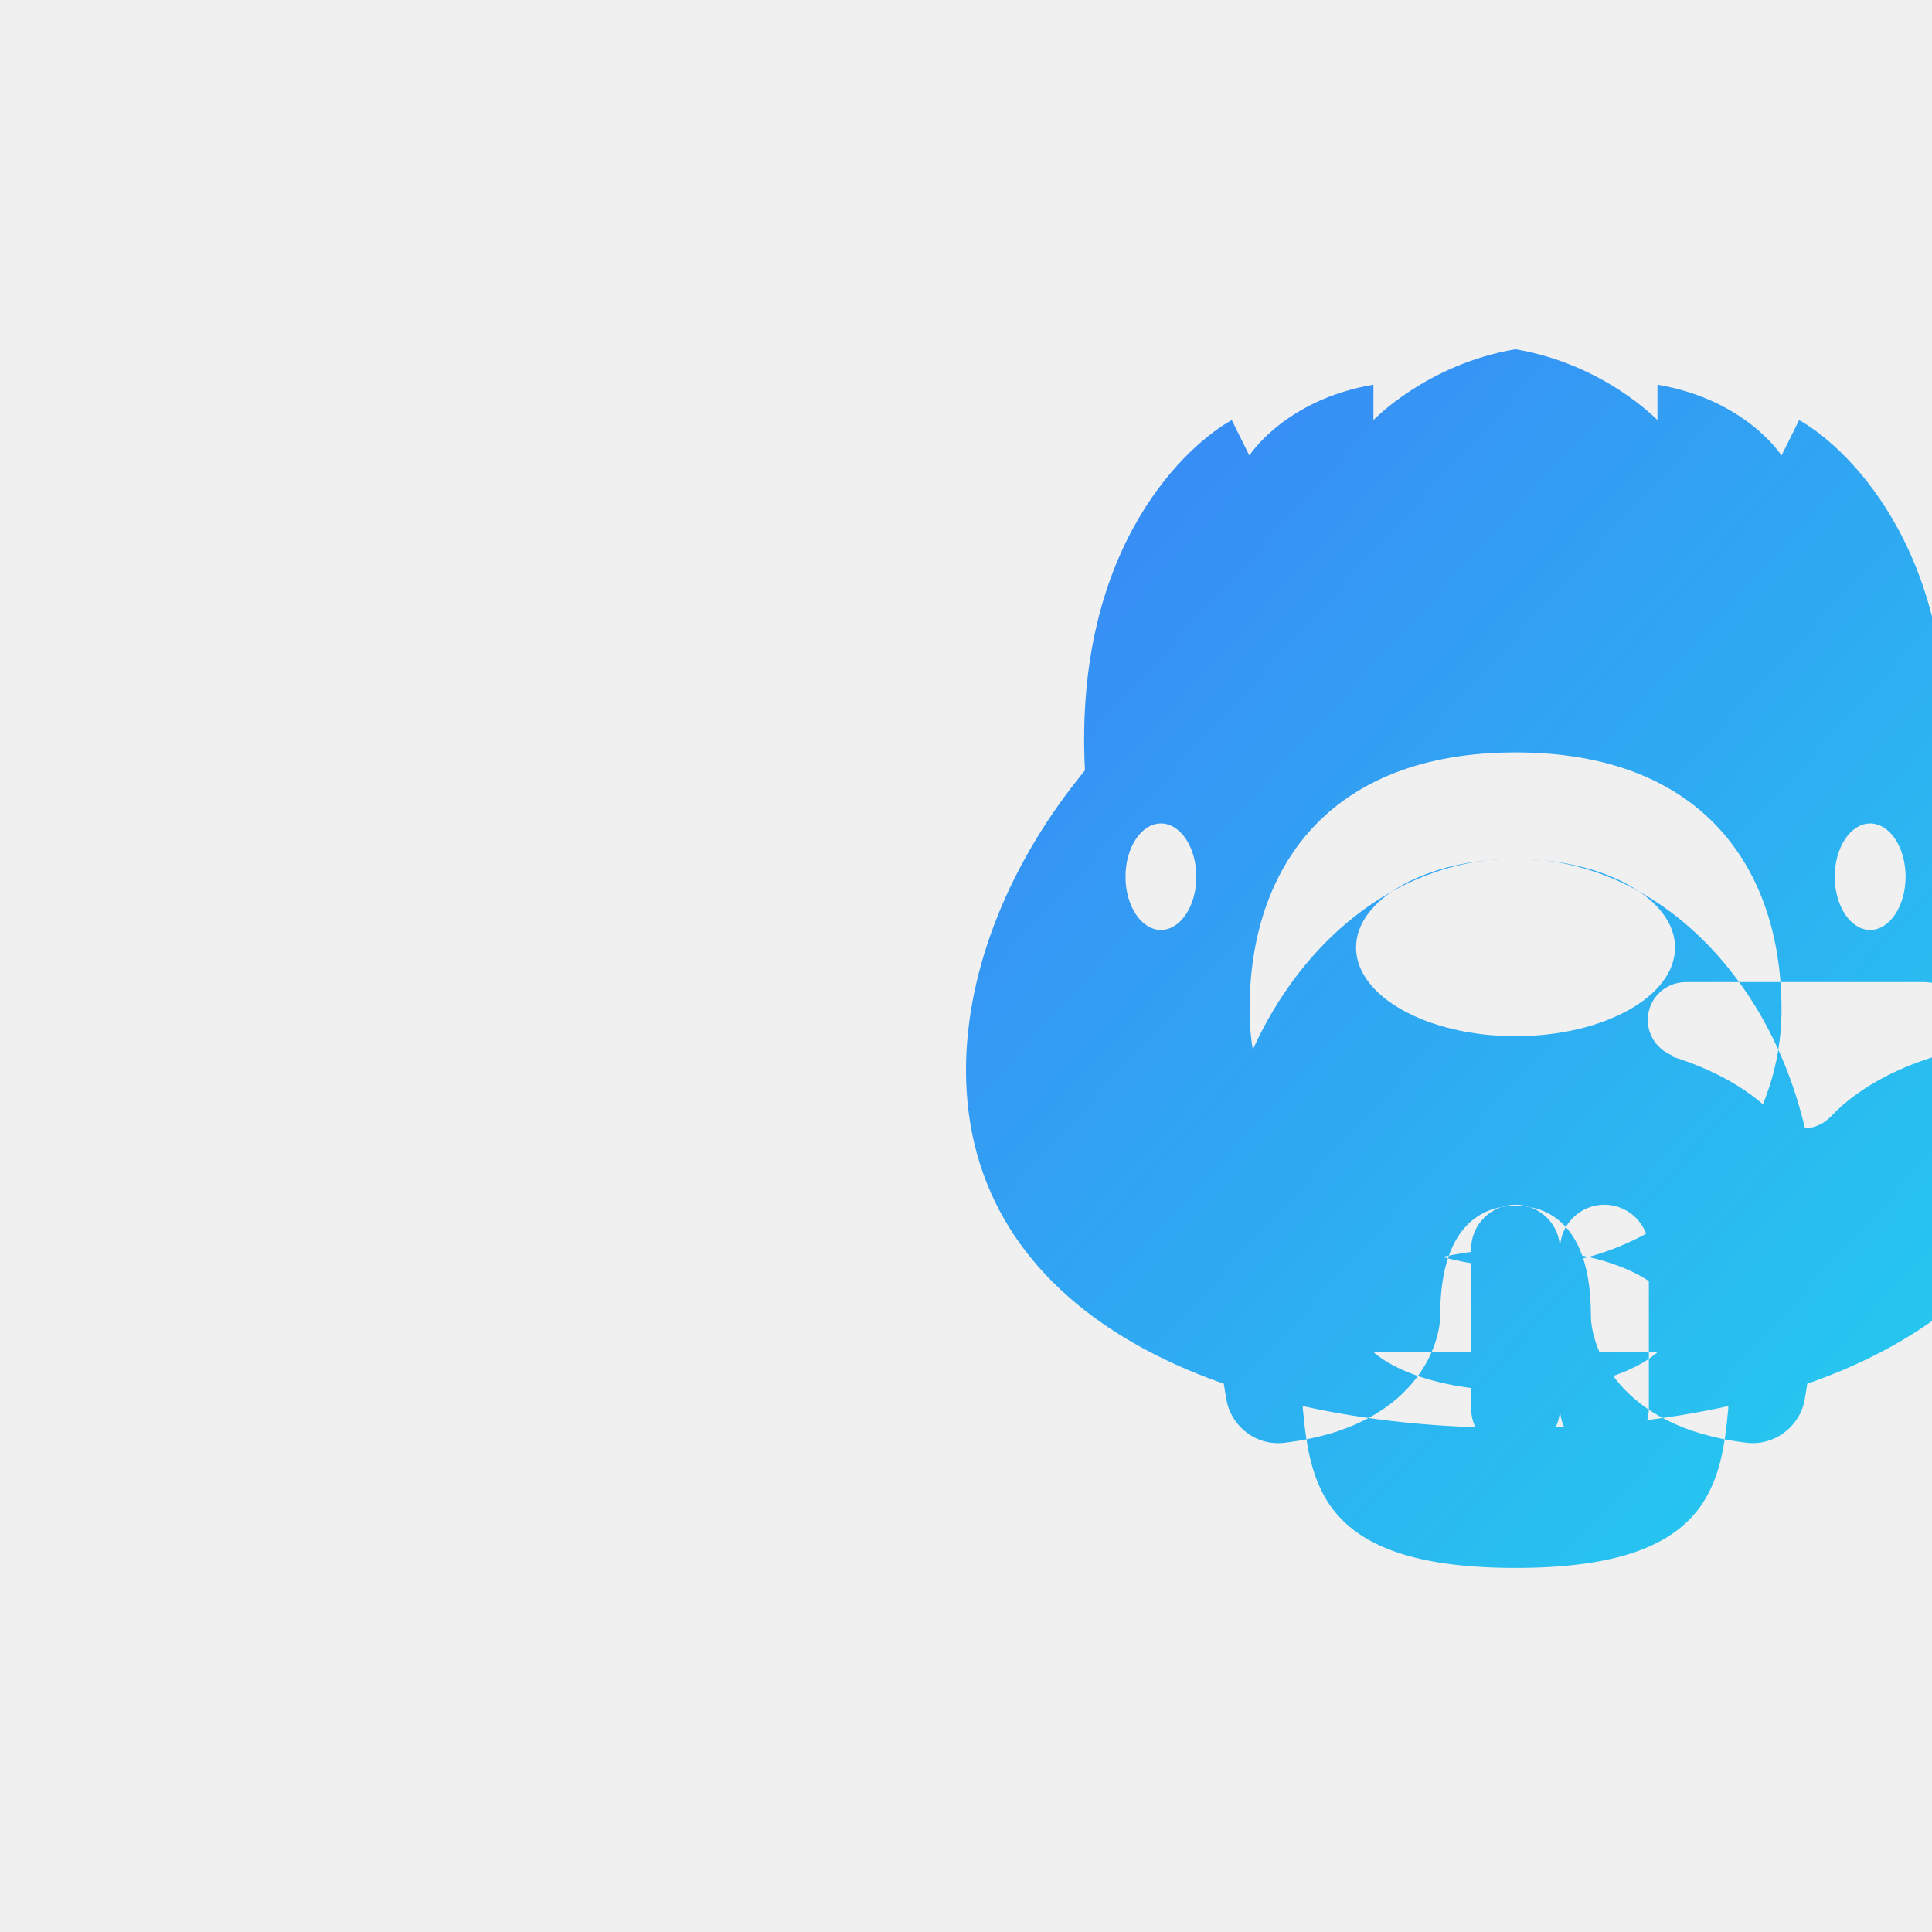
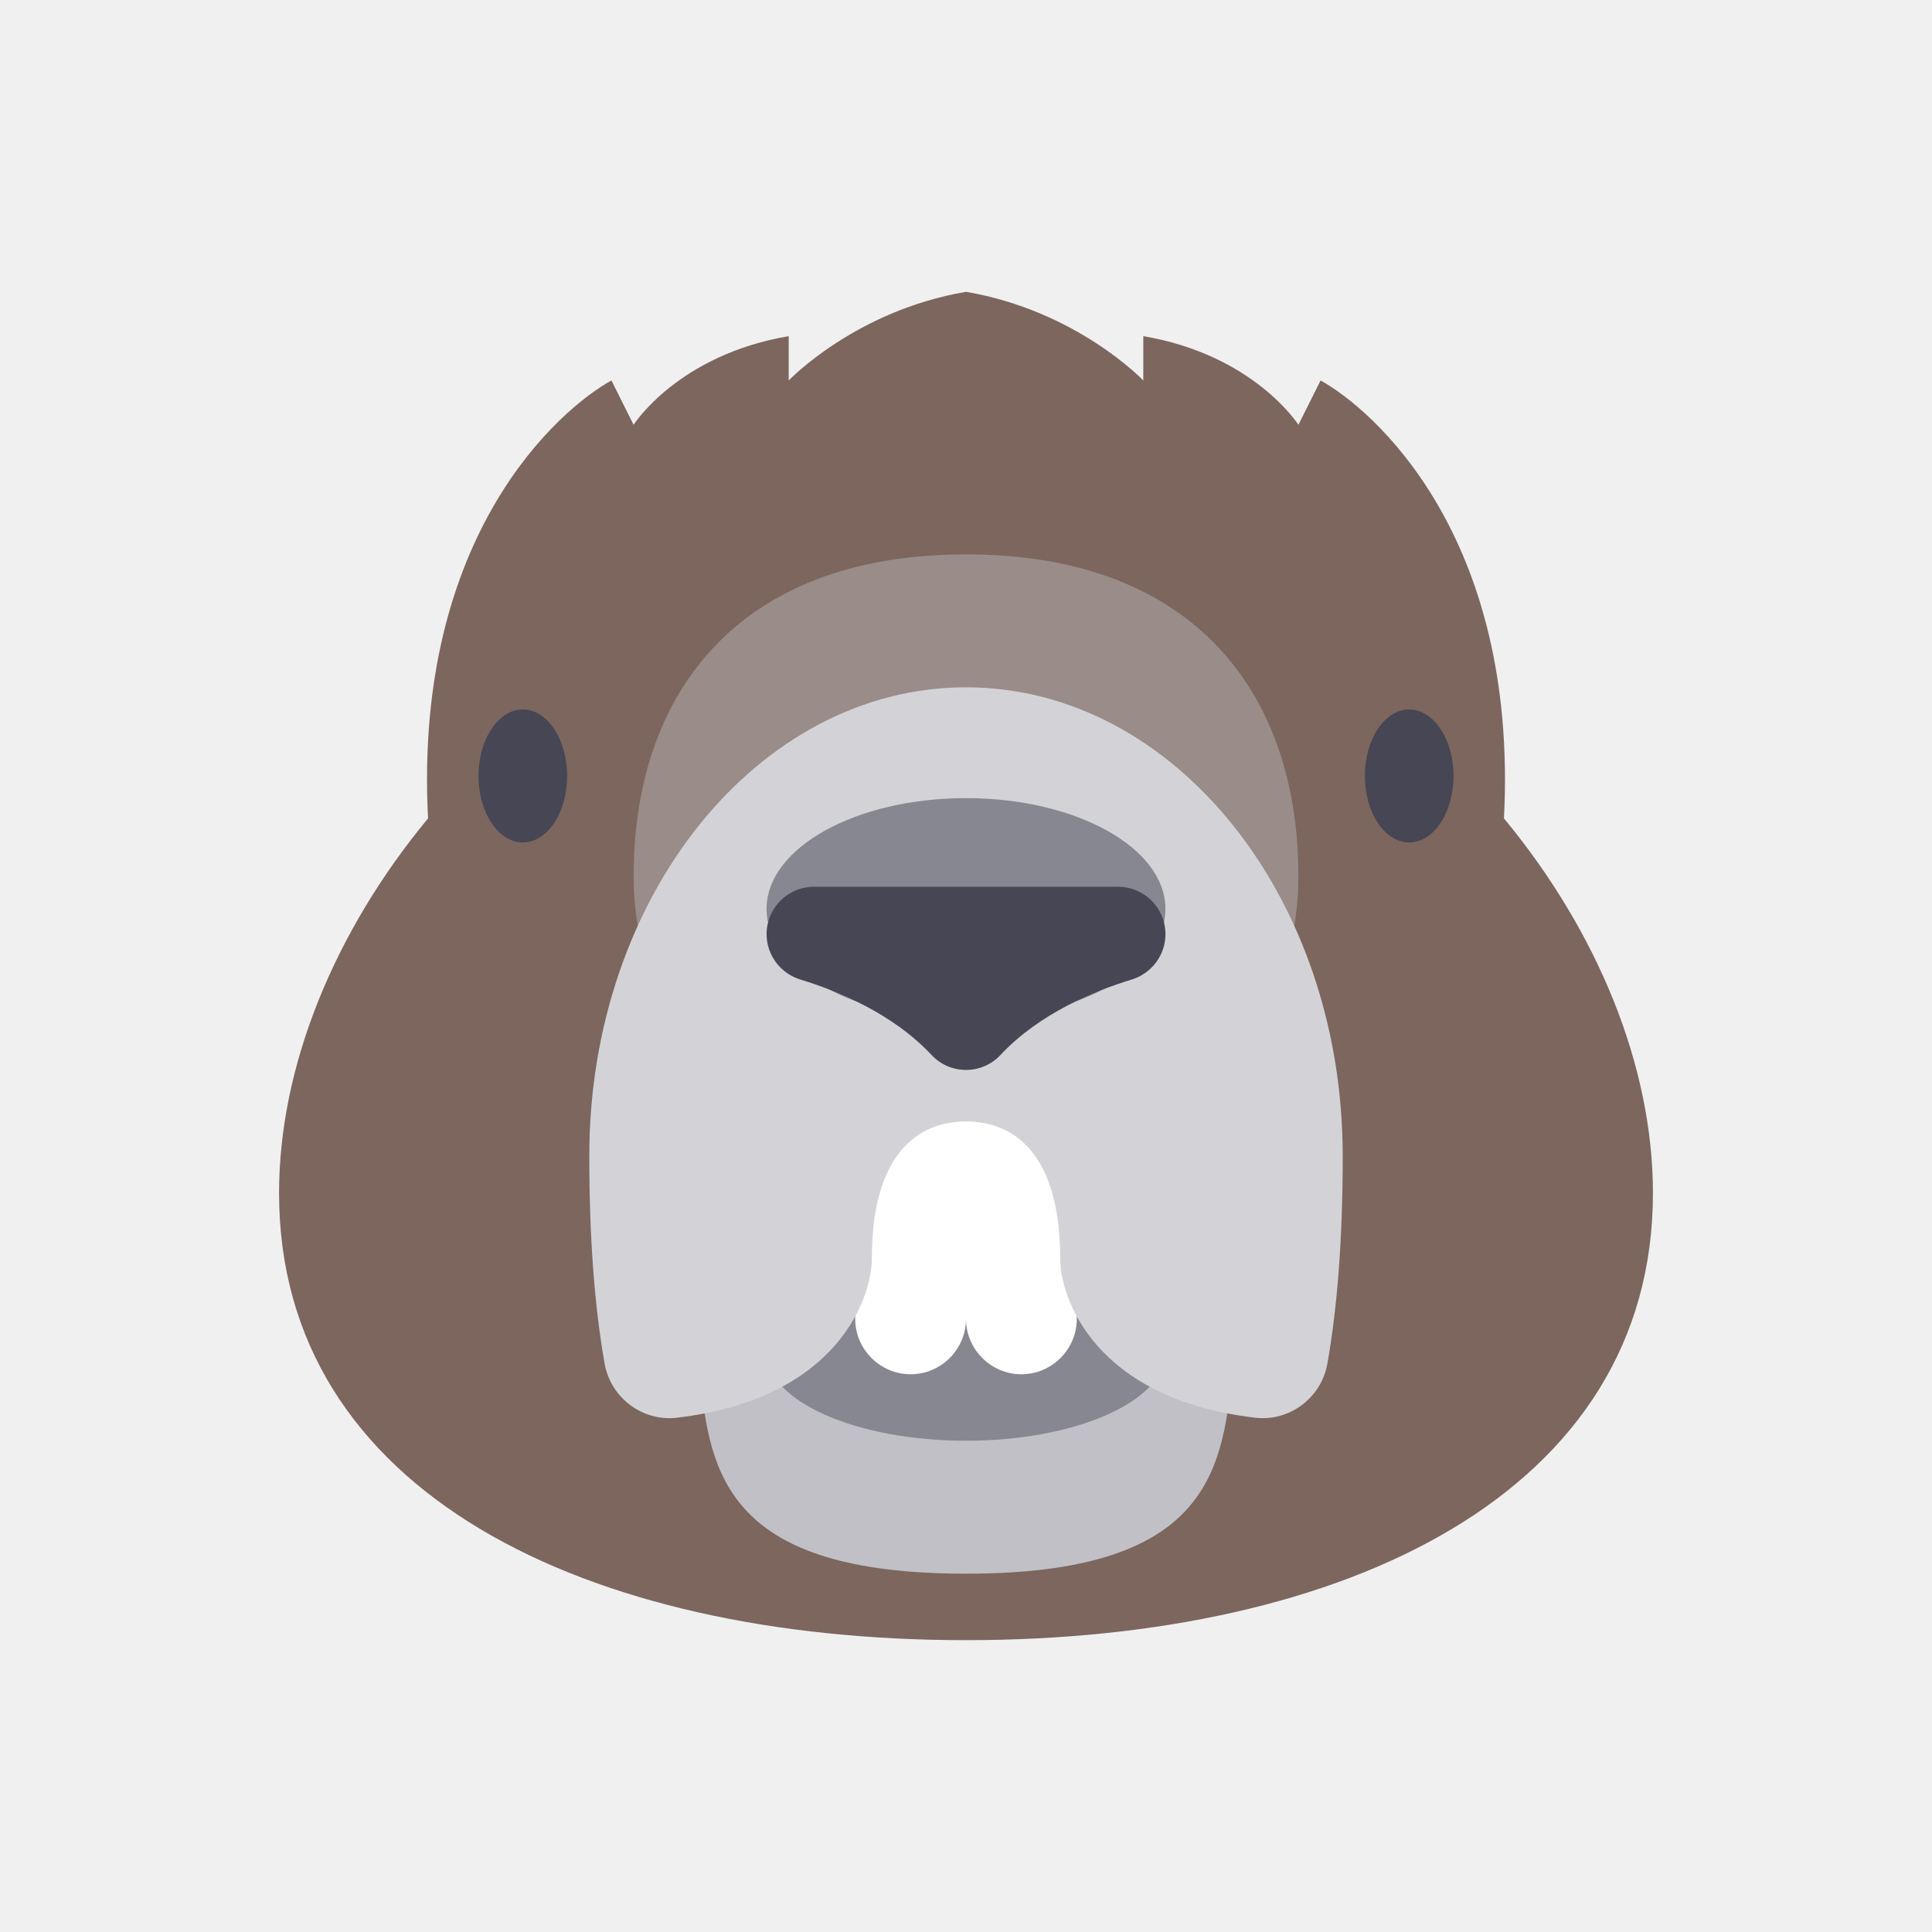
<svg xmlns="http://www.w3.org/2000/svg" width="108" height="108" viewBox="0 0 108 108">
-   <defs>
-     <linearGradient id="iconGradient" x1="0" y1="0" x2="1" y2="1">
-       <stop offset="0%" stop-color="#3b82f6" />
-       <stop offset="100%" stop-color="#22d3ee" />
-     </linearGradient>
-   </defs>
-   <g transform="translate(54,54) scale(0.12)">
-     <path fill="url(#iconGradient)" d="M456.5-91.1c5.4-105.7-49.2-152.6-68.4-163.2l-8.2 16.5c0 0-16.5-26-57.8-33v16.5c0 0-24.8-26-66.1-33h-0.1c-41.3 7-66.1 33-66.1 33v-16.5c-41.3 7-57.8 33-57.8 33l-8.2-16.5c-19.2 10.5-73.8 57.4-68.4 163.2C20.8-49.1 0 1.1 0 48.6c0 111.8 114.6 166.6 256 166.6s256-54.8 256-166.6c0-47.5-20.8-97.7-45.5-139.7z M379.9 20.3c0 66.2-55.4 119.8-123.9 119.8S132.1 86.5 132.1 20.3s37.2-119.8 123.9-119.8 123.9 53.6 123.9 119.8z M355.1 206.1c-3.4 38-10.9 74.3-99.1 74.3s-95.6-36.4-99.1-74.3v-26.2h198.2v26.2z M256 197.9c-41 0-74.3-14.8-74.3-33s33.3-33 74.3-33 74.3 14.8 74.3 33-33.3 33-74.3 33z M235.3 206.1V131.8c0-11.3 9.3-20.6 20.7-20.6s20.7 9.3 20.7 20.6v74.3c0 11.3-9.3 20.6-20.7 20.6s-20.7-9.3-20.7-20.6z M276.7 206.1V131.8c0-11.3 9.3-20.6 20.7-20.6s20.7 9.3 20.7 20.6v74.3c0 11.3-9.3 20.6-20.7 20.6s-20.7-9.3-20.7-20.6z M256-50c-77.5 0-140.4 78.1-140.4 174.5 0 31.1 2 56.5 5.7 77.5 2.3 12.7 14.1 21.7 27 20.1 60.3-7.1 72.6-45.1 72.6-59.3 0-39.5 17.5-51.1 35.1-51.1s35.1 11.6 35.1 51.1c0 14.2 12.3 52.1 72.6 59.3 12.8 1.5 24.7-7.4 27-20.1 3.7-21 5.7-46.4 5.7-77.5C396.4 28.1 333.5-50 256-50z M256 32.7c-41 0-74.3-18.5-74.3-41.3s33.3-41.3 74.3-41.3 74.3 18.5 74.3 41.3-33.3 41.3-74.3 41.3z M90.8-16.8c-9.1 0-16.5-11.1-16.5-24.8s7.4-24.8 16.5-24.8 16.5 11.1 16.5 24.8-7.4 24.8-16.5 24.8z M421.2-16.8c-9.1 0-16.5-11.1-16.5-24.8s7.4-24.8 16.5-24.8 16.5 11.1 16.5 24.8-7.4 24.8-16.5 24.8z M330.3 42.1c-7.5-2.3-12.7-9.1-12.7-17l0 0c0-9.7 7.9-17.6 17.7-17.6h111.3c9.7 0 17.7 7.9 17.7 17.6l0 0c0 7.9-5.2 14.7-12.7 17-13.2 4-34 12.4-48.7 28-7 7.4-18.7 7.4-25.7 0-14.7-15.7-35.5-24-48.8-28.1z" />
+   <g transform="translate(54, 54) scale(0.15) translate(-256, -256)">
+     <path style="fill:#7C665D;" d="M456.481,200.991c5.458-105.745-49.178-152.659-68.342-163.199l-8.258,16.516 c0,0-16.525-26.034-57.807-33.032v16.516c0,0-24.784-26.034-66.065-33.032h-0.009h-0.009c-41.281,6.999-66.065,33.032-66.065,33.032 V21.275c-41.281,6.999-57.807,33.032-57.807,33.032l-8.258-16.516c-19.164,10.54-73.8,57.455-68.342,163.199 C20.797,242.949,0,293.087,0,340.623c0,111.74,114.615,166.619,256.001,166.619s256.001-54.879,256.001-166.619 C512,293.087,491.204,242.949,456.481,200.991z" />
+     <path style="fill:#9A8C88;" d="M379.872,222.339c0,66.132-55.459,119.742-123.871,119.742s-123.871-53.61-123.871-119.742 s37.216-119.742,123.871-119.742S379.872,156.207,379.872,222.339z" />
+     <path style="fill:#C0C0C6;" d="M355.088,408.145c-3.441,37.936-10.888,74.324-99.097,74.324s-95.656-36.387-99.097-74.324v-26.208 h198.203L355.088,408.145z" />
+     <ellipse style="fill:#878791;" cx="256.001" cy="399.888" rx="74.323" ry="33.032" />
+     <g>
+       <path style="fill:#FFFFFF;" d="M235.355,408.145L235.355,408.145c-11.355,0-20.645-9.29-20.645-20.645v-74.323 c0-11.355,9.29-20.645,20.645-20.645l0,0c11.355,0,20.645,9.29,20.645,20.645V387.5 C256.001,398.855,246.71,408.145,235.355,408.145z" />
+       <path style="fill:#FFFFFF;" d="M276.646,408.145L276.646,408.145c-11.355,0-20.645-9.29-20.645-20.645v-74.323 c0-11.355,9.29-20.645,20.645-20.645l0,0c11.355,0,20.645,9.29,20.645,20.645V387.5 C297.291,398.855,288.001,408.145,276.646,408.145z" />
+     </g>
+     <path style="fill:#D3D3D7;" d="M256.008,152.145h-0.007h-0.007c-77.53,0.005-140.38,78.158-140.38,174.562 c0,31.038,2.001,56.521,5.713,77.485c2.253,12.731,14.12,21.671,26.959,20.148c60.295-7.155,72.62-45.087,72.62-59.313 c0-39.462,17.548-51.093,35.097-51.093s35.097,11.629,35.097,51.093c0,14.226,12.324,52.158,72.62,59.314 c12.838,1.524,24.705-7.418,26.958-20.148c3.711-20.963,5.713-46.447,5.713-77.485C396.388,230.303,333.538,152.151,256.008,152.145 z" />
+     <ellipse style="fill:#878791;" cx="256.001" cy="234.726" rx="74.323" ry="41.29" />
+     <g>
+       <ellipse style="fill:#464655;" cx="90.839" cy="185.178" rx="16.516" ry="24.774" />
+       <ellipse style="fill:#464655;" cx="421.162" cy="185.178" rx="16.516" ry="24.774" />
+       <path style="fill:#464655;" d="M181.687,244.135L181.687,244.135c0,7.861,5.207,14.682,12.728,16.961 c13.242,4.013,34.057,12.376,48.755,28.072c6.953,7.425,18.709,7.426,25.662,0.002c14.701-15.698,35.524-24.06,48.77-28.074 c7.522-2.279,12.729-9.1,12.729-16.961l0,0c0-9.758-7.91-17.667-17.667-17.667H199.354 C189.596,226.468,181.687,234.377,181.687,244.135z" />
+     </g>
  </g>
</svg>
